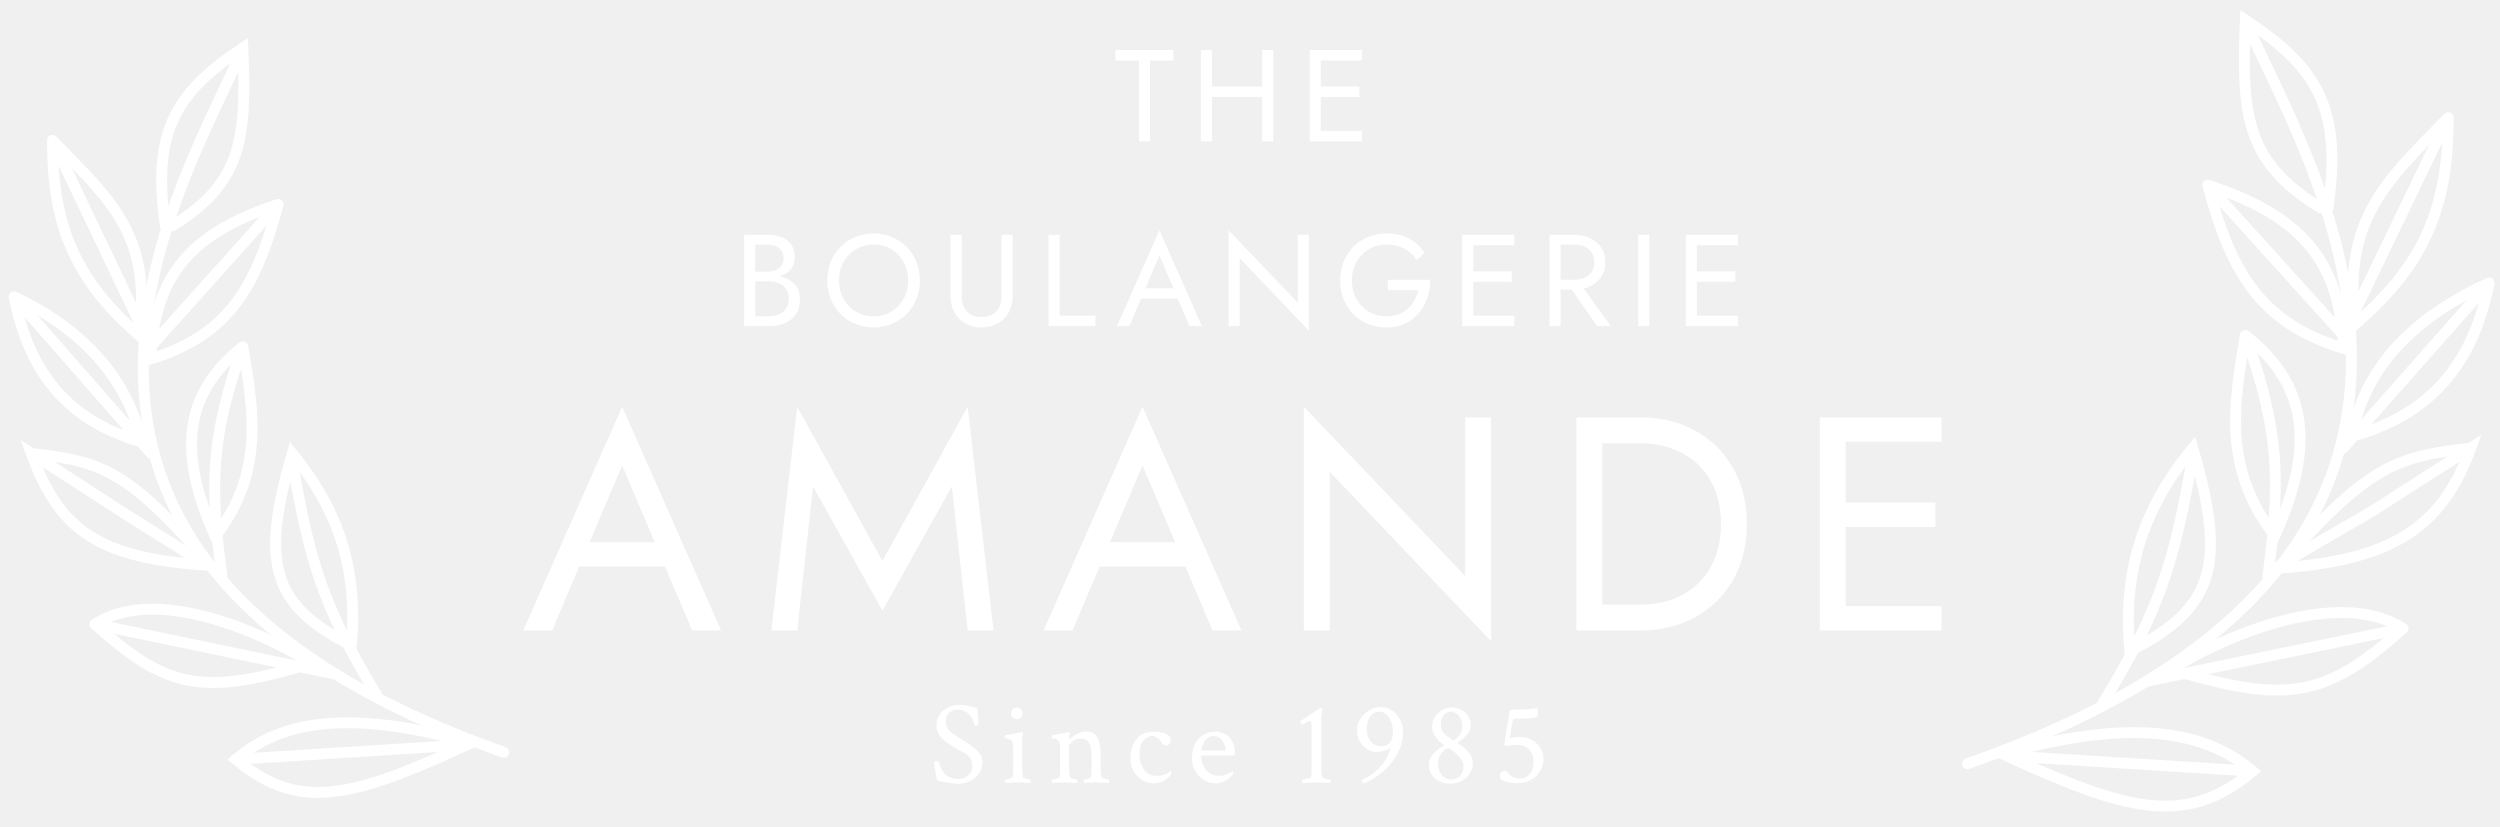
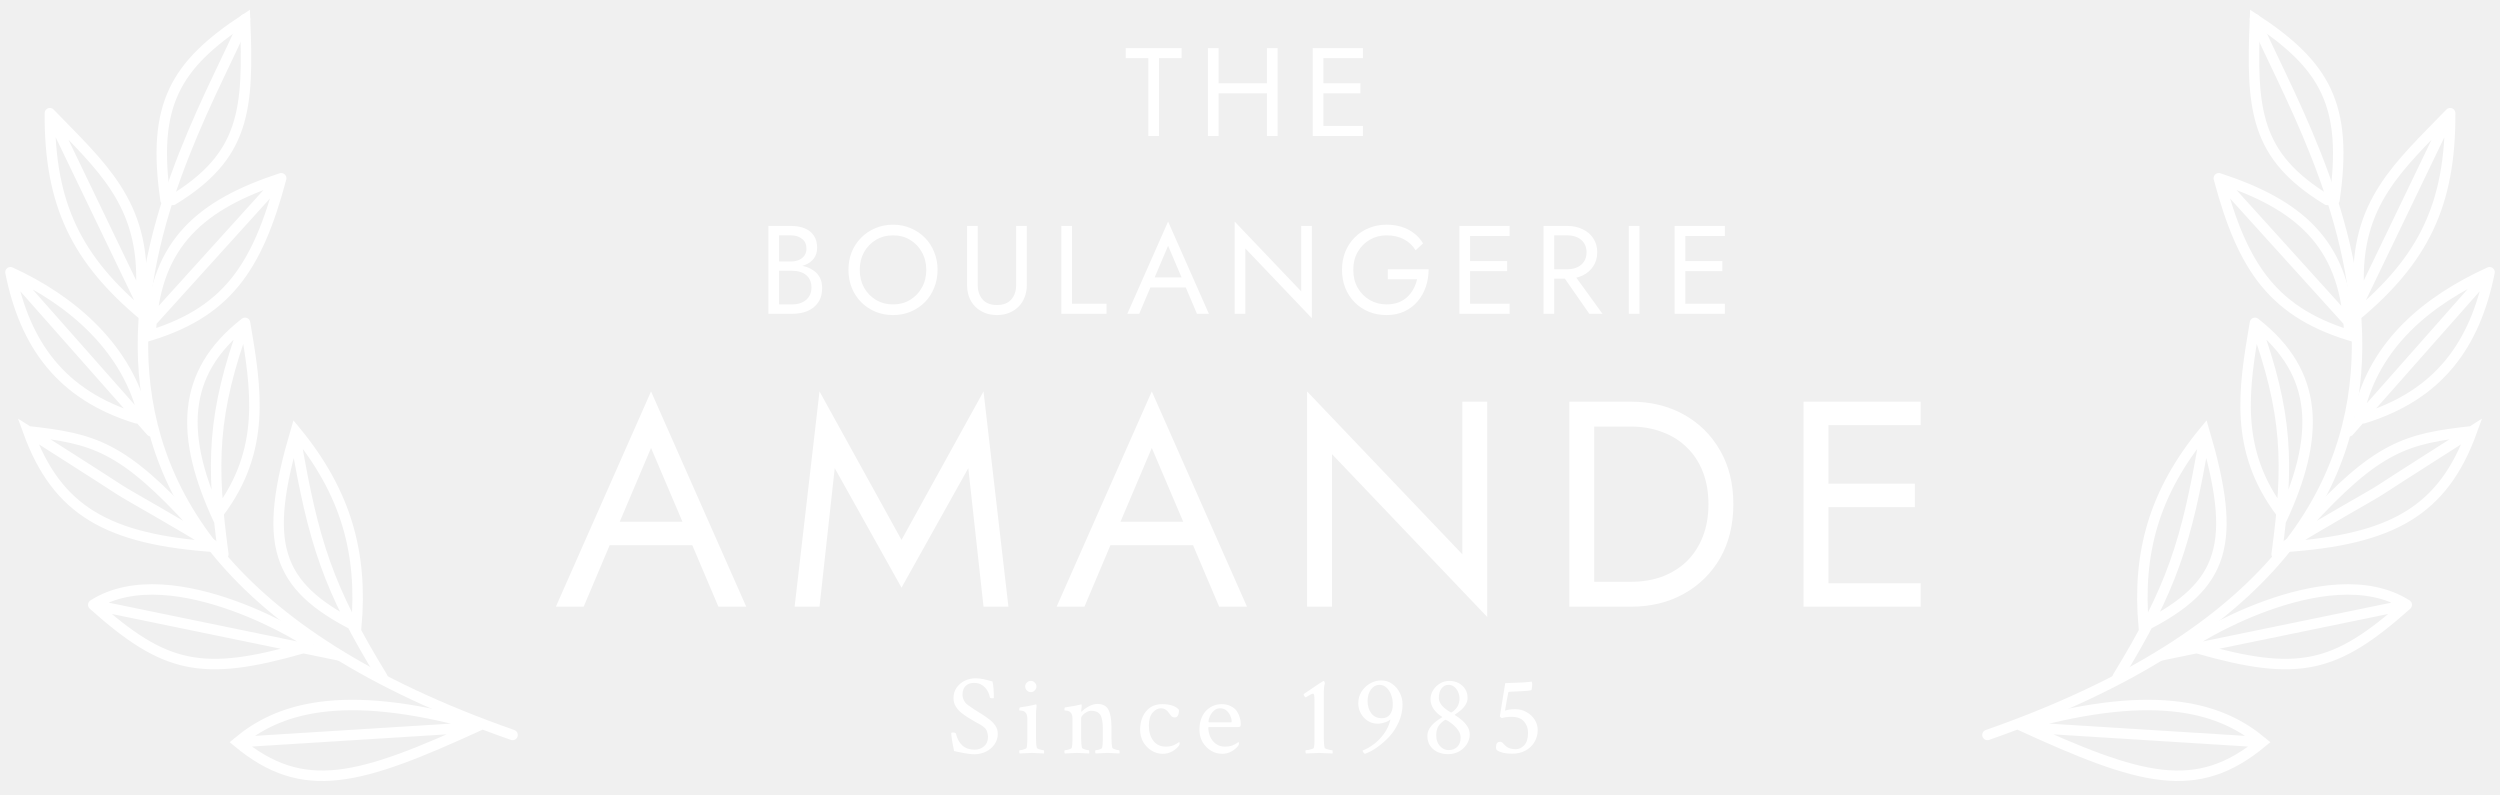
- <svg xmlns="http://www.w3.org/2000/svg" width="230" height="76" viewBox="0 0 230 76" fill="none">
-   <path d="M15.211 20.77C13.972 12.118 16.109 8.561 22.345 4.406C22.691 12.652 22.331 16.79 15.859 20.77M13.264 32.552L25.588 18.806M25.588 18.806C23.435 26.976 20.665 31.093 13.264 33.206M25.588 18.806C18.415 21.175 14.387 24.644 13.913 32.293M20.399 52.843C19.297 44.672 19.39 40.088 22.345 31.897M22.345 31.897C23.369 37.916 24.25 43.427 19.965 49.123M22.345 31.897C16.549 36.453 16.47 42.211 20.038 49.865" stroke="white" stroke-linecap="round" />
-   <path d="M46.346 69.207C-5.546 50.879 17.805 15.533 22.346 4.406" stroke="white" stroke-linecap="round" />
-   <path d="M8.725 57.425L30.779 62.007M8.725 57.425C15.86 52.843 29.149 61.147 28.5 61M8.725 57.425C15.151 63.214 18.455 63.97 27.536 61.352M2.887 41.715C5.482 48.916 9.27 51.346 19 52C15.834 49.955 11.968 47.606 10.995 46.952C10.022 46.297 2.887 41.715 2.887 41.715ZM2.887 41.715C8.725 42.37 11.32 43.025 17.806 50.225M13.913 41.715L1.298 27.315M1.298 27.315C2.595 33.861 5.838 38.443 12.617 40.541M1.298 27.315C6.851 29.873 11.606 34.27 13 40.541M13.265 30.588L4.833 12.915M4.833 12.915C4.789 21.18 7.233 26.161 13.265 31.243M4.833 12.915C9.404 17.691 13.344 20.82 13 28.5M34.67 63.97C29.788 55.92 28.47 51.754 26.886 42.37M21.697 69.861C25.189 66.92 30.812 64.838 43.102 68.297H43.467C32.582 73.337 27.589 74.793 21.697 69.861ZM21.697 69.861L42.454 68.552M32.329 59.388C32.906 52.758 31.417 47.268 26.886 41.715C23.948 51.805 24.977 55.663 32.329 59.388Z" stroke="white" stroke-linecap="round" />
-   <path d="M102.62 5.56V4.6H107.96V5.56H105.8V13H104.78V5.56H102.62ZM111.042 8.92V7.96H116.802V8.92H111.042ZM116.118 4.6H117.138V13H116.118V4.6ZM110.478 4.6H111.498V13H110.478V4.6ZM121.06 13V12.04H125.296V13H121.06ZM121.06 5.56V4.6H125.296V5.56H121.06ZM121.06 8.92V7.96H125.056V8.92H121.06ZM120.496 4.6H121.516V13H120.496V4.6Z" fill="white" />
-   <path d="M69.264 25.56V24.996H70.62C70.9 24.996 71.152 24.948 71.376 24.852C71.6 24.756 71.776 24.616 71.904 24.432C72.032 24.248 72.096 24.024 72.096 23.76C72.096 23.36 71.956 23.052 71.676 22.836C71.396 22.612 71.044 22.5 70.62 22.5H69.48V29.1H70.74C71.1 29.1 71.416 29.036 71.688 28.908C71.968 28.78 72.184 28.596 72.336 28.356C72.496 28.116 72.576 27.824 72.576 27.48C72.576 27.224 72.532 26.996 72.444 26.796C72.356 26.596 72.228 26.428 72.06 26.292C71.9 26.156 71.708 26.056 71.484 25.992C71.26 25.92 71.012 25.884 70.74 25.884H69.264V25.32H70.74C71.148 25.32 71.524 25.364 71.868 25.452C72.212 25.54 72.512 25.676 72.768 25.86C73.032 26.036 73.236 26.264 73.38 26.544C73.524 26.824 73.596 27.156 73.596 27.54C73.596 28.092 73.468 28.552 73.212 28.92C72.964 29.28 72.624 29.552 72.192 29.736C71.768 29.912 71.284 30 70.74 30H68.46V21.6H70.62C71.124 21.6 71.56 21.676 71.928 21.828C72.304 21.98 72.596 22.212 72.804 22.524C73.012 22.828 73.116 23.22 73.116 23.7C73.116 24.092 73.012 24.428 72.804 24.708C72.596 24.988 72.304 25.2 71.928 25.344C71.56 25.488 71.124 25.56 70.62 25.56H69.264ZM77.191 25.8C77.191 26.432 77.327 26.996 77.599 27.492C77.879 27.988 78.259 28.38 78.739 28.668C79.219 28.956 79.763 29.1 80.371 29.1C80.987 29.1 81.531 28.956 82.003 28.668C82.483 28.38 82.859 27.988 83.131 27.492C83.411 26.996 83.551 26.432 83.551 25.8C83.551 25.168 83.411 24.604 83.131 24.108C82.859 23.612 82.483 23.22 82.003 22.932C81.531 22.644 80.987 22.5 80.371 22.5C79.763 22.5 79.219 22.644 78.739 22.932C78.259 23.22 77.879 23.612 77.599 24.108C77.327 24.604 77.191 25.168 77.191 25.8ZM76.111 25.8C76.111 25.184 76.215 24.616 76.423 24.096C76.639 23.568 76.939 23.112 77.323 22.728C77.707 22.336 78.159 22.032 78.679 21.816C79.199 21.592 79.763 21.48 80.371 21.48C80.987 21.48 81.551 21.592 82.063 21.816C82.583 22.032 83.035 22.336 83.419 22.728C83.803 23.112 84.099 23.568 84.307 24.096C84.523 24.616 84.631 25.184 84.631 25.8C84.631 26.408 84.523 26.976 84.307 27.504C84.099 28.032 83.803 28.492 83.419 28.884C83.035 29.268 82.583 29.572 82.063 29.796C81.551 30.012 80.987 30.12 80.371 30.12C79.763 30.12 79.199 30.012 78.679 29.796C78.159 29.572 77.707 29.268 77.323 28.884C76.939 28.492 76.639 28.032 76.423 27.504C76.215 26.976 76.111 26.408 76.111 25.8ZM87.452 21.6H88.472V27.24C88.472 27.816 88.628 28.28 88.94 28.632C89.252 28.984 89.708 29.16 90.308 29.16C90.908 29.16 91.364 28.984 91.676 28.632C91.988 28.28 92.144 27.816 92.144 27.24V21.6H93.164V27.24C93.164 27.656 93.096 28.04 92.96 28.392C92.832 28.744 92.64 29.048 92.384 29.304C92.136 29.56 91.836 29.76 91.484 29.904C91.132 30.048 90.74 30.12 90.308 30.12C89.876 30.12 89.484 30.048 89.132 29.904C88.78 29.76 88.476 29.56 88.22 29.304C87.972 29.048 87.78 28.744 87.644 28.392C87.516 28.04 87.452 27.656 87.452 27.24V21.6ZM96.464 21.6H97.484V29.04H100.784V30H96.464V21.6ZM104.473 27.48L104.833 26.52H108.553L108.913 27.48H104.473ZM106.669 23.496L105.253 26.832L105.157 27.048L103.909 30H102.769L106.669 21.18L110.569 30H109.429L108.205 27.12L108.109 26.88L106.669 23.496ZM119.391 21.6H120.411V30.42L114.051 23.748V30H113.031V21.18L119.391 27.852V21.6ZM127.676 26.7V25.74H131.576C131.576 26.324 131.488 26.88 131.312 27.408C131.136 27.928 130.876 28.392 130.532 28.8C130.188 29.208 129.764 29.532 129.26 29.772C128.764 30.004 128.196 30.12 127.556 30.12C126.948 30.12 126.384 30.016 125.864 29.808C125.344 29.592 124.892 29.292 124.508 28.908C124.124 28.516 123.824 28.056 123.608 27.528C123.4 27 123.296 26.424 123.296 25.8C123.296 25.176 123.4 24.6 123.608 24.072C123.824 23.544 124.124 23.088 124.508 22.704C124.892 22.312 125.344 22.012 125.864 21.804C126.384 21.588 126.948 21.48 127.556 21.48C128.076 21.48 128.552 21.548 128.984 21.684C129.424 21.82 129.816 22.02 130.16 22.284C130.512 22.548 130.808 22.876 131.048 23.268L130.328 23.928C130.064 23.48 129.696 23.132 129.224 22.884C128.752 22.628 128.196 22.5 127.556 22.5C126.964 22.5 126.428 22.64 125.948 22.92C125.468 23.2 125.084 23.588 124.796 24.084C124.516 24.572 124.376 25.144 124.376 25.8C124.376 26.448 124.516 27.02 124.796 27.516C125.084 28.012 125.468 28.4 125.948 28.68C126.428 28.96 126.964 29.1 127.556 29.1C127.972 29.1 128.344 29.04 128.672 28.92C129.008 28.792 129.296 28.616 129.536 28.392C129.776 28.168 129.972 27.912 130.124 27.624C130.284 27.336 130.4 27.028 130.472 26.7H127.676ZM135.084 30V29.04H139.32V30H135.084ZM135.084 22.56V21.6H139.32V22.56H135.084ZM135.084 25.92V24.96H139.08V25.92H135.084ZM134.52 21.6H135.54V30H134.52V21.6ZM144.058 25.86H145.198L148.198 30H146.938L144.058 25.86ZM142.558 21.6H143.578V30H142.558V21.6ZM143.122 22.5V21.6H144.838C145.382 21.6 145.866 21.704 146.29 21.912C146.722 22.112 147.062 22.4 147.31 22.776C147.566 23.152 147.694 23.6 147.694 24.12C147.694 24.632 147.566 25.08 147.31 25.464C147.062 25.84 146.722 26.132 146.29 26.34C145.866 26.54 145.382 26.64 144.838 26.64H143.122V25.74H144.838C145.198 25.74 145.514 25.676 145.786 25.548C146.066 25.42 146.282 25.236 146.434 24.996C146.594 24.756 146.674 24.464 146.674 24.12C146.674 23.776 146.594 23.484 146.434 23.244C146.282 23.004 146.066 22.82 145.786 22.692C145.514 22.564 145.198 22.5 144.838 22.5H143.122ZM150.713 21.6H151.733V30H150.713V21.6ZM155.658 30V29.04H159.894V30H155.658ZM155.658 22.56V21.6H159.894V22.56H155.658ZM155.658 25.92V24.96H159.654V25.92H155.658ZM155.094 21.6H156.114V30H155.094V21.6Z" fill="white" />
-   <path d="M52.116 52.12L52.956 49.88H61.636L62.476 52.12H52.116ZM57.24 42.824L53.936 50.608L53.712 51.112L50.8 58H48.14L57.24 37.42L66.34 58H63.68L60.824 51.28L60.6 50.72L57.24 42.824ZM74.8 44.756L73.344 58H70.964L73.344 37.42L81.184 51.616L89.024 37.42L91.404 58H89.024L87.568 44.756L81.184 56.18L74.8 44.756ZM99.988 52.12L100.828 49.88H109.508L110.348 52.12H99.988ZM105.112 42.824L101.808 50.608L101.584 51.112L98.672 58H96.012L105.112 37.42L114.212 58H111.552L108.696 51.28L108.472 50.72L105.112 42.824ZM134.797 38.4H137.177V58.98L122.337 43.412V58H119.957V37.42L134.797 52.988V38.4ZM145.028 38.4H147.408V58H145.028V38.4ZM150.908 58H146.344V55.62H150.908C152.009 55.62 153.017 55.452 153.932 55.116C154.846 54.761 155.63 54.267 156.284 53.632C156.937 52.979 157.441 52.195 157.796 51.28C158.15 50.365 158.328 49.339 158.328 48.2C158.328 47.061 158.15 46.035 157.796 45.12C157.441 44.205 156.937 43.431 156.284 42.796C155.63 42.143 154.846 41.648 153.932 41.312C153.017 40.957 152.009 40.78 150.908 40.78H146.344V38.4H150.908C152.812 38.4 154.501 38.811 155.976 39.632C157.45 40.453 158.608 41.601 159.448 43.076C160.288 44.532 160.708 46.24 160.708 48.2C160.708 50.16 160.288 51.877 159.448 53.352C158.608 54.808 157.45 55.947 155.976 56.768C154.501 57.589 152.812 58 150.908 58ZM168.735 58V55.76H178.619V58H168.735ZM168.735 40.64V38.4H178.619V40.64H168.735ZM168.735 48.48V46.24H178.059V48.48H168.735ZM167.419 38.4H169.799V58H167.419V38.4Z" fill="white" />
-   <path d="M88.143 72.107C87.971 72.107 87.788 72.093 87.595 72.064C87.401 72.043 87.24 72.018 87.111 71.989C86.846 71.939 86.653 71.9 86.531 71.871C86.417 71.835 86.309 71.81 86.209 71.796C86.116 71.352 86.048 70.99 86.005 70.711C85.962 70.424 85.94 70.217 85.94 70.088C85.94 70.045 85.998 70.023 86.112 70.023C86.241 70.023 86.331 70.056 86.381 70.12C86.632 71.151 87.226 71.667 88.164 71.667C88.522 71.667 88.826 71.56 89.077 71.345C89.328 71.13 89.453 70.826 89.453 70.432C89.453 70.303 89.424 70.145 89.367 69.959C89.317 69.773 89.199 69.612 89.013 69.476C88.87 69.368 88.751 69.289 88.658 69.239C88.565 69.182 88.472 69.132 88.379 69.089C88.286 69.039 88.168 68.971 88.024 68.885L87.595 68.627C87.373 68.491 87.151 68.337 86.929 68.165C86.707 67.986 86.52 67.778 86.37 67.542C86.227 67.306 86.155 67.037 86.155 66.736C86.155 66.357 86.252 66.027 86.445 65.748C86.646 65.462 86.904 65.24 87.219 65.082C87.541 64.924 87.888 64.846 88.261 64.846C88.418 64.846 88.565 64.856 88.701 64.878C88.844 64.892 88.963 64.91 89.056 64.932C89.27 64.982 89.421 65.021 89.507 65.05C89.6 65.079 89.725 65.111 89.883 65.147C89.969 65.519 90.012 66.031 90.012 66.683C90.012 66.733 89.976 66.758 89.904 66.758C89.725 66.758 89.632 66.722 89.625 66.65C89.589 66.436 89.51 66.224 89.389 66.017C89.267 65.809 89.102 65.637 88.894 65.501C88.687 65.358 88.44 65.286 88.153 65.286C87.86 65.286 87.63 65.343 87.466 65.458C87.301 65.565 87.183 65.705 87.111 65.877C87.047 66.042 87.015 66.217 87.015 66.403C87.015 66.582 87.058 66.761 87.144 66.94C87.23 67.12 87.355 67.27 87.519 67.392C87.742 67.556 87.963 67.71 88.186 67.853C88.415 67.997 88.651 68.144 88.894 68.294C89.124 68.437 89.353 68.598 89.582 68.777C89.811 68.949 90.001 69.146 90.151 69.368C90.309 69.59 90.388 69.848 90.388 70.142C90.388 70.521 90.284 70.861 90.076 71.162C89.868 71.456 89.593 71.689 89.249 71.86C88.912 72.025 88.544 72.107 88.143 72.107ZM92.481 72.032C92.453 72.004 92.438 71.943 92.438 71.85C92.438 71.764 92.453 71.721 92.481 71.721C92.538 71.721 92.617 71.71 92.718 71.689C92.818 71.667 92.911 71.638 92.997 71.603C93.083 71.567 93.129 71.534 93.136 71.506C93.165 71.406 93.183 71.291 93.19 71.162C93.204 71.033 93.212 70.897 93.212 70.754V68.724C93.212 68.451 93.162 68.258 93.061 68.144C92.99 68.05 92.904 67.993 92.803 67.972C92.703 67.943 92.617 67.929 92.546 67.929C92.474 67.921 92.438 67.911 92.438 67.897C92.438 67.725 92.46 67.635 92.503 67.628C92.882 67.571 93.172 67.524 93.373 67.488C93.573 67.445 93.752 67.406 93.91 67.37L94.039 67.338C94.067 67.331 94.085 67.359 94.093 67.424C94.1 67.488 94.1 67.535 94.093 67.564C94.078 67.707 94.064 67.843 94.049 67.972C94.042 68.101 94.039 68.222 94.039 68.337V70.55C94.039 70.757 94.046 70.94 94.06 71.098C94.075 71.255 94.096 71.391 94.125 71.506C94.139 71.534 94.189 71.567 94.275 71.603C94.361 71.638 94.454 71.667 94.554 71.689C94.655 71.71 94.726 71.721 94.769 71.721C94.791 71.721 94.805 71.764 94.812 71.85C94.819 71.936 94.816 71.996 94.801 72.032L93.652 71.978L92.481 72.032ZM93.545 66.167C93.401 66.167 93.276 66.113 93.169 66.006C93.061 65.898 93.007 65.773 93.007 65.63C93.007 65.48 93.061 65.354 93.169 65.254C93.276 65.147 93.401 65.093 93.545 65.093C93.695 65.093 93.82 65.147 93.921 65.254C94.028 65.354 94.082 65.48 94.082 65.63C94.082 65.773 94.028 65.898 93.921 66.006C93.82 66.113 93.695 66.167 93.545 66.167ZM96.798 72.032C96.77 72.004 96.755 71.943 96.755 71.85C96.755 71.764 96.77 71.721 96.798 71.721C96.856 71.721 96.934 71.71 97.034 71.689C97.135 71.667 97.228 71.638 97.314 71.603C97.4 71.567 97.446 71.534 97.454 71.506C97.482 71.406 97.5 71.291 97.507 71.162C97.522 71.033 97.529 70.897 97.529 70.754V68.724C97.529 68.451 97.478 68.258 97.378 68.144C97.307 68.058 97.221 68 97.121 67.972C97.027 67.943 96.941 67.929 96.863 67.929C96.791 67.921 96.755 67.911 96.755 67.897C96.755 67.725 96.777 67.635 96.82 67.628C97.199 67.571 97.507 67.52 97.743 67.478C97.98 67.427 98.127 67.395 98.184 67.381L98.356 67.338C98.385 67.331 98.402 67.359 98.409 67.424C98.417 67.488 98.417 67.535 98.409 67.564C98.395 67.664 98.385 67.75 98.377 67.821C98.37 67.893 98.367 67.95 98.367 67.993C98.367 68.022 98.374 68.036 98.388 68.036C98.395 68.036 98.406 68.029 98.42 68.015C98.585 67.843 98.807 67.682 99.086 67.531C99.373 67.374 99.645 67.295 99.903 67.295C100.404 67.295 100.755 67.474 100.955 67.832C101.156 68.19 101.256 68.77 101.256 69.572V70.55C101.256 70.757 101.263 70.94 101.278 71.098C101.292 71.255 101.314 71.391 101.342 71.506C101.356 71.534 101.407 71.567 101.493 71.603C101.578 71.638 101.672 71.667 101.772 71.689C101.872 71.71 101.944 71.721 101.987 71.721C102.008 71.721 102.022 71.764 102.03 71.85C102.037 71.936 102.033 71.996 102.019 72.032L100.869 71.978L99.742 72.032C99.713 72.004 99.699 71.943 99.699 71.85C99.699 71.764 99.713 71.721 99.742 71.721C99.799 71.721 99.874 71.71 99.967 71.689C100.06 71.667 100.146 71.638 100.225 71.603C100.304 71.567 100.347 71.534 100.354 71.506C100.383 71.406 100.4 71.291 100.408 71.162C100.422 71.033 100.429 70.897 100.429 70.754V69.68C100.429 69.014 100.343 68.559 100.171 68.315C99.999 68.072 99.72 67.95 99.333 67.95C99.183 67.95 99.033 67.993 98.882 68.079C98.732 68.158 98.606 68.251 98.506 68.358C98.406 68.466 98.356 68.566 98.356 68.659V70.55C98.356 70.757 98.363 70.94 98.377 71.098C98.392 71.255 98.413 71.391 98.442 71.506C98.456 71.534 98.506 71.567 98.592 71.603C98.678 71.638 98.771 71.667 98.871 71.689C98.972 71.71 99.043 71.721 99.086 71.721C99.108 71.721 99.122 71.764 99.129 71.85C99.136 71.936 99.133 71.996 99.118 72.032L97.969 71.978L96.798 72.032ZM106.164 72.064C105.77 72.064 105.409 71.961 105.079 71.753C104.75 71.545 104.485 71.269 104.284 70.926C104.091 70.575 103.994 70.185 103.994 69.755C103.994 69.311 104.073 68.906 104.231 68.541C104.395 68.169 104.632 67.871 104.939 67.649C105.255 67.427 105.634 67.316 106.078 67.316C106.866 67.316 107.41 67.499 107.711 67.864C107.711 68.344 107.578 68.584 107.314 68.584C107.192 68.584 107.099 68.559 107.034 68.509C106.97 68.451 106.887 68.351 106.787 68.208C106.565 67.879 106.3 67.714 105.992 67.714C105.699 67.714 105.43 67.853 105.187 68.133C104.95 68.412 104.832 68.828 104.832 69.379C104.832 69.952 104.972 70.428 105.251 70.808C105.537 71.187 105.931 71.377 106.433 71.377C106.733 71.377 106.984 71.334 107.185 71.248C107.392 71.155 107.543 71.073 107.636 71.001L107.711 70.947C107.754 70.947 107.775 70.994 107.775 71.087C107.775 71.137 107.754 71.201 107.711 71.28C107.568 71.481 107.356 71.663 107.077 71.828C106.798 71.986 106.494 72.064 106.164 72.064ZM111.835 72.064C111.441 72.064 111.079 71.961 110.75 71.753C110.42 71.545 110.155 71.269 109.955 70.926C109.761 70.575 109.665 70.185 109.665 69.755C109.665 69.254 109.758 68.82 109.944 68.455C110.13 68.09 110.384 67.811 110.707 67.617C111.029 67.417 111.391 67.316 111.792 67.316C112.121 67.316 112.411 67.381 112.662 67.51C112.912 67.632 113.106 67.789 113.242 67.982C113.371 68.183 113.464 68.387 113.521 68.595C113.586 68.795 113.618 68.996 113.618 69.196C113.618 69.34 113.596 69.429 113.553 69.465C113.51 69.493 113.428 69.508 113.306 69.508H110.599C110.542 69.508 110.513 69.526 110.513 69.561C110.513 69.862 110.574 70.152 110.696 70.432C110.818 70.704 110.997 70.929 111.233 71.108C111.469 71.287 111.759 71.377 112.103 71.377C112.404 71.377 112.655 71.334 112.855 71.248C113.063 71.155 113.213 71.073 113.306 71.001L113.382 70.947C113.425 70.947 113.446 70.994 113.446 71.087C113.446 71.137 113.425 71.201 113.382 71.28C113.238 71.481 113.027 71.663 112.748 71.828C112.468 71.986 112.164 72.064 111.835 72.064ZM110.599 69.057H112.694C112.73 69.057 112.748 69.021 112.748 68.949C112.748 68.792 112.705 68.62 112.619 68.434C112.54 68.24 112.418 68.072 112.254 67.929C112.089 67.785 111.881 67.714 111.631 67.714C111.401 67.714 111.204 67.793 111.04 67.95C110.875 68.101 110.75 68.276 110.664 68.477C110.578 68.67 110.535 68.838 110.535 68.981C110.535 69.032 110.556 69.057 110.599 69.057ZM119.846 72.032C119.817 72.004 119.803 71.943 119.803 71.85C119.803 71.764 119.817 71.721 119.846 71.721C119.91 71.721 120 71.71 120.114 71.689C120.229 71.667 120.336 71.638 120.437 71.603C120.537 71.567 120.591 71.534 120.598 71.506C120.641 71.334 120.662 71.13 120.662 70.894V67.026C120.662 66.804 120.655 66.632 120.641 66.511C120.626 66.382 120.583 66.317 120.512 66.317C120.462 66.317 120.365 66.357 120.222 66.436C120.086 66.514 119.953 66.593 119.824 66.672C119.781 66.65 119.738 66.611 119.695 66.554C119.652 66.489 119.631 66.439 119.631 66.403C119.631 66.375 119.638 66.353 119.652 66.339C120.863 65.515 121.482 65.103 121.511 65.103H121.532C121.59 65.103 121.633 65.171 121.661 65.308C121.59 65.53 121.554 65.866 121.554 66.317V70.55C121.554 70.757 121.561 70.94 121.575 71.098C121.59 71.255 121.611 71.391 121.64 71.506C121.654 71.534 121.708 71.567 121.801 71.603C121.901 71.638 122.009 71.667 122.123 71.689C122.238 71.71 122.316 71.721 122.359 71.721C122.388 71.721 122.402 71.785 122.402 71.914C122.402 71.986 122.399 72.025 122.392 72.032C122.034 72.018 121.747 72.007 121.532 72C121.317 71.986 121.171 71.978 121.092 71.978C121.035 71.978 120.902 71.986 120.694 72C120.487 72.007 120.204 72.018 119.846 72.032ZM125.495 72.064C125.452 72.064 125.402 72.022 125.344 71.936C125.287 71.85 125.259 71.789 125.259 71.753C125.631 71.61 125.993 71.406 126.344 71.141C126.702 70.868 127.017 70.546 127.289 70.174C127.568 69.794 127.772 69.368 127.901 68.895C127.923 68.824 127.919 68.788 127.89 68.788C127.833 68.86 127.733 68.928 127.59 68.992C127.446 69.049 127.292 69.096 127.128 69.132C126.97 69.168 126.827 69.186 126.698 69.186C126.354 69.186 126.043 69.096 125.763 68.917C125.484 68.738 125.262 68.502 125.097 68.208C124.933 67.907 124.85 67.578 124.85 67.22C124.85 66.819 124.951 66.457 125.151 66.135C125.359 65.805 125.627 65.544 125.957 65.351C126.293 65.15 126.655 65.05 127.042 65.05C127.436 65.05 127.783 65.157 128.084 65.372C128.392 65.587 128.635 65.87 128.814 66.221C128.993 66.564 129.083 66.94 129.083 67.349C129.083 67.907 128.968 68.451 128.739 68.981C128.51 69.511 128.216 69.977 127.858 70.378C127.493 70.772 127.106 71.116 126.698 71.409C126.297 71.703 125.896 71.921 125.495 72.064ZM127.106 68.659C127.443 68.659 127.697 68.545 127.869 68.315C128.048 68.086 128.141 67.782 128.148 67.402C128.155 67.051 128.105 66.729 127.998 66.436C127.89 66.142 127.74 65.909 127.547 65.737C127.353 65.558 127.128 65.469 126.87 65.469C126.562 65.469 126.297 65.612 126.075 65.898C125.853 66.185 125.742 66.561 125.742 67.026C125.742 67.492 125.86 67.882 126.096 68.197C126.333 68.505 126.669 68.659 127.106 68.659ZM133.454 72.097C132.859 72.097 132.376 71.936 132.003 71.613C131.638 71.291 131.456 70.868 131.456 70.346C131.456 70.009 131.581 69.694 131.831 69.4C132.082 69.1 132.422 68.828 132.852 68.584C132.888 68.562 132.888 68.541 132.852 68.519C132.573 68.355 132.318 68.126 132.089 67.832C131.867 67.531 131.756 67.202 131.756 66.844C131.756 66.536 131.839 66.249 132.003 65.984C132.168 65.719 132.386 65.505 132.659 65.34C132.931 65.175 133.224 65.093 133.539 65.093C133.869 65.093 134.166 65.161 134.431 65.297C134.696 65.433 134.907 65.623 135.065 65.866C135.222 66.11 135.301 66.396 135.301 66.726C135.301 67.277 134.9 67.803 134.098 68.305C134.069 68.326 134.069 68.348 134.098 68.369C134.334 68.505 134.56 68.67 134.775 68.863C134.99 69.049 135.165 69.257 135.301 69.486C135.437 69.708 135.505 69.948 135.505 70.206C135.505 70.557 135.409 70.876 135.215 71.162C135.029 71.449 134.778 71.678 134.463 71.85C134.155 72.014 133.819 72.097 133.454 72.097ZM133.733 68.111C133.747 68.111 133.769 68.104 133.797 68.09C134.284 67.768 134.528 67.331 134.528 66.779C134.528 66.55 134.481 66.339 134.388 66.145C134.302 65.945 134.18 65.784 134.023 65.662C133.865 65.533 133.683 65.469 133.475 65.469C133.21 65.469 132.988 65.583 132.809 65.812C132.637 66.042 132.551 66.342 132.551 66.715C132.551 67.202 132.924 67.66 133.668 68.09C133.69 68.104 133.711 68.111 133.733 68.111ZM133.475 71.71C133.833 71.71 134.116 71.603 134.324 71.388C134.531 71.173 134.635 70.883 134.635 70.518C134.635 70.267 134.564 70.041 134.42 69.841C134.284 69.633 134.13 69.458 133.958 69.314C133.787 69.171 133.65 69.067 133.55 69.003C133.414 68.91 133.321 68.856 133.271 68.842C133.228 68.82 133.199 68.81 133.185 68.81C133.171 68.81 133.149 68.82 133.121 68.842C133.092 68.856 133.06 68.878 133.024 68.906C132.766 69.092 132.58 69.293 132.465 69.508C132.358 69.716 132.304 69.984 132.304 70.314C132.304 70.729 132.422 71.065 132.659 71.323C132.895 71.581 133.167 71.71 133.475 71.71ZM139.565 72.054C138.927 72.054 138.447 71.946 138.125 71.731C138.054 71.681 138.018 71.578 138.018 71.42C138.018 71.083 138.15 70.915 138.415 70.915C138.523 70.915 138.619 70.969 138.705 71.076C138.791 71.176 138.906 71.284 139.049 71.398C139.257 71.549 139.543 71.624 139.908 71.624C140.209 71.624 140.478 71.499 140.714 71.248C140.957 70.99 141.079 70.596 141.079 70.066C141.079 69.622 140.95 69.257 140.693 68.971C140.442 68.677 140.048 68.53 139.511 68.53C139.146 68.53 138.834 68.57 138.576 68.648C138.548 68.634 138.515 68.616 138.48 68.595C138.451 68.566 138.419 68.534 138.383 68.498L138.899 65.308C139.6 65.286 140.163 65.265 140.585 65.243C141.008 65.215 141.287 65.186 141.423 65.157C141.437 65.186 141.448 65.222 141.455 65.265C141.47 65.3 141.477 65.358 141.477 65.436C141.477 65.58 141.455 65.759 141.412 65.974C141.219 66.031 140.814 66.07 140.198 66.092L139.264 66.135C139.221 66.149 139.196 66.178 139.189 66.221C139.153 66.421 139.106 66.665 139.049 66.951C138.999 67.231 138.942 67.56 138.877 67.939C139.106 67.846 139.443 67.8 139.887 67.8C140.274 67.8 140.624 67.893 140.94 68.079C141.262 68.258 141.52 68.498 141.713 68.799C141.906 69.1 142.003 69.429 142.003 69.787C142.003 70.224 141.896 70.614 141.681 70.958C141.473 71.302 141.187 71.57 140.821 71.764C140.456 71.957 140.037 72.054 139.565 72.054Z" fill="white" />
-   <path d="M214.175 19.115C215.495 9.98 213.218 6.223 206.573 1.836C206.204 10.543 206.589 14.912 213.484 19.115M216.249 31.556L203.117 17.041M203.117 17.041C205.412 25.668 208.364 30.016 216.249 32.247M203.117 17.041C210.761 19.543 215.052 23.206 215.558 31.283M208.646 52.982C209.821 44.354 209.722 39.514 206.573 30.865M206.573 30.865C205.482 37.219 204.543 43.04 209.11 49.053M206.573 30.865C212.75 35.675 212.834 41.756 209.031 49.837" stroke="white" stroke-linecap="round" />
-   <path d="M181 70.261C236.293 50.908 211.411 13.586 206.573 1.836" stroke="white" stroke-linecap="round" />
-   <path d="M221.086 57.82L197.587 62.658M221.086 57.82C213.483 52.982 199.309 61.656 200 61.5M221.086 57.82C214.239 63.933 210.719 64.731 201.043 61.967M227.307 41.232C224.542 48.835 219.705 51.599 209.338 52.291C212.712 50.131 217.63 47.453 218.667 46.761C219.704 46.07 227.307 41.232 227.307 41.232ZM227.307 41.232C221.086 41.923 218.322 42.614 211.41 50.217M215.558 41.232L229 26.026M229 26.026C227.618 32.938 224.162 37.776 216.939 39.992M229 26.026C223.083 28.728 217.985 32.878 216.5 39.5M216.248 29.482L225.233 10.821M225.233 10.821C225.28 19.548 222.676 24.808 216.248 30.174M225.233 10.821C220.362 15.864 216.134 19.39 216.5 27.5M193.441 64.732C198.643 56.231 200.047 51.833 201.735 41.923M207.264 70.952C203.544 67.847 197.552 65.648 184.456 69.3H184.067C195.665 74.622 200.986 76.16 207.264 70.952ZM207.264 70.952L185.147 69.57M195.935 59.893C195.32 52.892 196.907 47.095 201.735 41.232C204.866 51.886 203.769 55.959 195.935 59.893Z" stroke="white" stroke-linecap="round" />
+ <svg xmlns="http://www.w3.org/2000/svg" width="239" height="76" viewBox="0 0 239 76" fill="none">
+   <path d="M15.824 19.115C14.504 9.98 16.781 6.223 23.426 1.836C23.795 10.543 23.41 14.912 16.515 19.115M13.75 31.556L26.882 17.041M26.882 17.041C24.587 25.668 21.635 30.016 13.75 32.247M26.882 17.041C19.238 19.543 14.947 23.206 14.441 31.283M21.352 52.982C20.178 44.355 20.277 39.514 23.426 30.865M23.426 30.865C24.517 37.22 25.456 43.04 20.889 49.054M23.426 30.865C17.249 35.675 17.166 41.756 20.968 49.837" stroke="white" stroke-linecap="round" />
+   <path d="M49.001 70.261C-6.292 50.909 18.589 13.586 23.427 1.836" stroke="white" stroke-linecap="round" />
+   <path d="M8.914 57.82L32.413 62.658M8.914 57.82C16.517 52.982 30.191 61.656 29.5 61.5M8.914 57.82C15.761 63.933 19.281 64.731 28.957 61.967M2.693 41.232C5.458 48.835 10.295 51.599 20.662 52.291C17.288 50.131 12.37 47.452 11.333 46.761C10.296 46.07 2.693 41.232 2.693 41.232ZM2.693 41.232C8.914 41.923 11.678 42.614 18.59 50.217M14.442 41.232L1 26.026M1 26.026C2.382 32.938 5.838 37.776 13.061 39.992M1 26.026C6.917 28.727 12.267 33.37 13.752 39.992M13.752 29.482L4.767 10.82M4.767 10.82C4.72 19.547 7.324 24.808 13.752 30.173M4.767 10.82C9.638 15.864 13.866 19.39 13.5 27.5M36.559 64.732C31.357 56.231 29.953 51.832 28.265 41.923M22.736 70.952C26.456 67.847 32.448 65.648 45.544 69.3H45.933C34.335 74.622 29.014 76.16 22.736 70.952ZM22.736 70.952L44.853 69.57M34.065 59.893C34.68 52.892 33.093 47.095 28.265 41.232C25.134 51.886 26.231 55.959 34.065 59.893Z" stroke="white" stroke-linecap="round" />
+   <path d="M107.62 5.56V4.6H112.96V5.56H110.8V13H109.78V5.56H107.62ZM116.043 8.92V7.96H121.803V8.92H116.043ZM121.119 4.6H122.139V13H121.119V4.6ZM115.479 4.6H116.499V13H115.479V4.6ZM126.061 13V12.04H130.297V13H126.061ZM126.061 5.56V4.6H130.297V5.56H126.061ZM126.061 8.92V7.96H130.057V8.92H126.061ZM125.497 4.6H126.517V13H125.497V4.6Z" fill="white" />
+   <path d="M74.264 25.56V24.996H75.621C75.9 24.996 76.153 24.948 76.376 24.852C76.6 24.756 76.776 24.616 76.904 24.432C77.032 24.248 77.097 24.024 77.097 23.76C77.097 23.36 76.957 23.052 76.677 22.836C76.397 22.612 76.044 22.5 75.621 22.5H74.481V29.1H75.74C76.1 29.1 76.416 29.036 76.689 28.908C76.969 28.78 77.184 28.596 77.337 28.356C77.496 28.116 77.576 27.824 77.576 27.48C77.576 27.224 77.532 26.996 77.445 26.796C77.356 26.596 77.228 26.428 77.061 26.292C76.9 26.156 76.709 26.056 76.484 25.992C76.26 25.92 76.013 25.884 75.74 25.884H74.264V25.32H75.74C76.148 25.32 76.525 25.364 76.868 25.452C77.213 25.54 77.513 25.676 77.769 25.86C78.032 26.036 78.237 26.264 78.38 26.544C78.525 26.824 78.597 27.156 78.597 27.54C78.597 28.092 78.469 28.552 78.213 28.92C77.965 29.28 77.624 29.552 77.192 29.736C76.769 29.912 76.284 30 75.74 30H73.46V21.6H75.621C76.124 21.6 76.561 21.676 76.928 21.828C77.305 21.98 77.597 22.212 77.805 22.524C78.013 22.828 78.117 23.22 78.117 23.7C78.117 24.092 78.013 24.428 77.805 24.708C77.597 24.988 77.305 25.2 76.928 25.344C76.561 25.488 76.124 25.56 75.621 25.56H74.264ZM82.192 25.8C82.192 26.432 82.328 26.996 82.6 27.492C82.88 27.988 83.26 28.38 83.74 28.668C84.22 28.956 84.764 29.1 85.372 29.1C85.988 29.1 86.532 28.956 87.004 28.668C87.484 28.38 87.86 27.988 88.132 27.492C88.412 26.996 88.552 26.432 88.552 25.8C88.552 25.168 88.412 24.604 88.132 24.108C87.86 23.612 87.484 23.22 87.004 22.932C86.532 22.644 85.988 22.5 85.372 22.5C84.764 22.5 84.22 22.644 83.74 22.932C83.26 23.22 82.88 23.612 82.6 24.108C82.328 24.604 82.192 25.168 82.192 25.8ZM81.112 25.8C81.112 25.184 81.216 24.616 81.424 24.096C81.64 23.568 81.94 23.112 82.324 22.728C82.708 22.336 83.16 22.032 83.68 21.816C84.2 21.592 84.764 21.48 85.372 21.48C85.988 21.48 86.552 21.592 87.064 21.816C87.584 22.032 88.036 22.336 88.42 22.728C88.804 23.112 89.1 23.568 89.308 24.096C89.524 24.616 89.632 25.184 89.632 25.8C89.632 26.408 89.524 26.976 89.308 27.504C89.1 28.032 88.804 28.492 88.42 28.884C88.036 29.268 87.584 29.572 87.064 29.796C86.552 30.012 85.988 30.12 85.372 30.12C84.764 30.12 84.2 30.012 83.68 29.796C83.16 29.572 82.708 29.268 82.324 28.884C81.94 28.492 81.64 28.032 81.424 27.504C81.216 26.976 81.112 26.408 81.112 25.8ZM92.452 21.6H93.472V27.24C93.472 27.816 93.628 28.28 93.94 28.632C94.252 28.984 94.708 29.16 95.308 29.16C95.908 29.16 96.364 28.984 96.676 28.632C96.988 28.28 97.144 27.816 97.144 27.24V21.6H98.164V27.24C98.164 27.656 98.096 28.04 97.96 28.392C97.832 28.744 97.64 29.048 97.384 29.304C97.136 29.56 96.836 29.76 96.484 29.904C96.132 30.048 95.74 30.12 95.308 30.12C94.876 30.12 94.484 30.048 94.132 29.904C93.78 29.76 93.476 29.56 93.22 29.304C92.972 29.048 92.78 28.744 92.644 28.392C92.516 28.04 92.452 27.656 92.452 27.24V21.6ZM101.464 21.6H102.484V29.04H105.784V30H101.464V21.6ZM109.474 27.48L109.834 26.52H113.554L113.914 27.48H109.474ZM111.67 23.496L110.254 26.832L110.158 27.048L108.91 30H107.77L111.67 21.18L115.57 30H114.43L113.206 27.12L113.11 26.88L111.67 23.496ZM124.392 21.6H125.412V30.42L119.052 23.748V30H118.032V21.18L124.392 27.852V21.6ZM132.676 26.7V25.74H136.576C136.576 26.324 136.488 26.88 136.312 27.408C136.136 27.928 135.876 28.392 135.532 28.8C135.188 29.208 134.764 29.532 134.26 29.772C133.764 30.004 133.196 30.12 132.556 30.12C131.948 30.12 131.384 30.016 130.864 29.808C130.344 29.592 129.892 29.292 129.508 28.908C129.124 28.516 128.824 28.056 128.608 27.528C128.4 27 128.296 26.424 128.296 25.8C128.296 25.176 128.4 24.6 128.608 24.072C128.824 23.544 129.124 23.088 129.508 22.704C129.892 22.312 130.344 22.012 130.864 21.804C131.384 21.588 131.948 21.48 132.556 21.48C133.076 21.48 133.552 21.548 133.984 21.684C134.424 21.82 134.816 22.02 135.16 22.284C135.512 22.548 135.808 22.876 136.048 23.268L135.328 23.928C135.064 23.48 134.696 23.132 134.224 22.884C133.752 22.628 133.196 22.5 132.556 22.5C131.964 22.5 131.428 22.64 130.948 22.92C130.468 23.2 130.084 23.588 129.796 24.084C129.516 24.572 129.376 25.144 129.376 25.8C129.376 26.448 129.516 27.02 129.796 27.516C130.084 28.012 130.468 28.4 130.948 28.68C131.428 28.96 131.964 29.1 132.556 29.1C132.972 29.1 133.344 29.04 133.672 28.92C134.008 28.792 134.296 28.616 134.536 28.392C134.776 28.168 134.972 27.912 135.124 27.624C135.284 27.336 135.4 27.028 135.472 26.7H132.676ZM140.085 30V29.04H144.321V30H140.085ZM140.085 22.56V21.6H144.321V22.56H140.085ZM140.085 25.92V24.96H144.081V25.92H140.085ZM139.521 21.6H140.541V30H139.521V21.6ZM149.059 25.86H150.199L153.199 30H151.939L149.059 25.86ZM147.559 21.6H148.579V30H147.559V21.6ZM148.123 22.5V21.6H149.839C150.383 21.6 150.867 21.704 151.291 21.912C151.723 22.112 152.063 22.4 152.311 22.776C152.567 23.152 152.695 23.6 152.695 24.12C152.695 24.632 152.567 25.08 152.311 25.464C152.063 25.84 151.723 26.132 151.291 26.34C150.867 26.54 150.383 26.64 149.839 26.64H148.123V25.74H149.839C150.199 25.74 150.515 25.676 150.787 25.548C151.067 25.42 151.283 25.236 151.435 24.996C151.595 24.756 151.675 24.464 151.675 24.12C151.675 23.776 151.595 23.484 151.435 23.244C151.283 23.004 151.067 22.82 150.787 22.692C150.515 22.564 150.199 22.5 149.839 22.5H148.123ZM155.713 21.6H156.733V30H155.713V21.6ZM160.659 30V29.04H164.895V30H160.659ZM160.659 22.56V21.6H164.895V22.56H160.659ZM160.659 25.92V24.96H164.655V25.92H160.659ZM160.095 21.6H161.115V30H160.095V21.6Z" fill="white" />
+   <path d="M57.117 52.12L57.956 49.88H66.636L67.477 52.12H57.117ZM62.24 42.824L58.937 50.608L58.712 51.112L55.8 58H53.141L62.24 37.42L71.341 58H68.68L65.825 51.28L65.6 50.72L62.24 42.824ZM79.801 44.756L78.345 58H75.965L78.345 37.42L86.185 51.616L94.025 37.42L96.405 58H94.025L92.569 44.756L86.185 56.18L79.801 44.756ZM104.989 52.12L105.829 49.88H114.509L115.349 52.12H104.989ZM110.113 42.824L106.809 50.608L106.585 51.112L103.673 58H101.013L110.113 37.42L119.213 58H116.553L113.697 51.28L113.473 50.72L110.113 42.824ZM139.797 38.4H142.177V58.98L127.337 43.412V58H124.957V37.42L139.797 52.988V38.4ZM150.028 38.4H152.408V58H150.028V38.4ZM155.908 58H151.344V55.62H155.908C157.009 55.62 158.017 55.452 158.932 55.116C159.847 54.761 160.631 54.267 161.284 53.632C161.937 52.979 162.441 52.195 162.796 51.28C163.151 50.365 163.328 49.339 163.328 48.2C163.328 47.061 163.151 46.035 162.796 45.12C162.441 44.205 161.937 43.431 161.284 42.796C160.631 42.143 159.847 41.648 158.932 41.312C158.017 40.957 157.009 40.78 155.908 40.78H151.344V38.4H155.908C157.812 38.4 159.501 38.811 160.976 39.632C162.451 40.453 163.608 41.601 164.448 43.076C165.288 44.532 165.708 46.24 165.708 48.2C165.708 50.16 165.288 51.877 164.448 53.352C163.608 54.808 162.451 55.947 160.976 56.768C159.501 57.589 157.812 58 155.908 58ZM173.735 58V55.76H183.619V58H173.735ZM173.735 40.64V38.4H183.619V40.64H173.735ZM173.735 48.48V46.24H183.059V48.48H173.735ZM172.419 38.4H174.799V58H172.419V38.4Z" fill="white" />
+   <path d="M93.143 72.107C92.971 72.107 92.789 72.093 92.595 72.064C92.402 72.043 92.241 72.018 92.112 71.989C91.847 71.939 91.653 71.9 91.532 71.871C91.417 71.835 91.31 71.81 91.21 71.796C91.116 71.352 91.048 70.99 91.005 70.711C90.962 70.424 90.941 70.217 90.941 70.088C90.941 70.045 90.998 70.023 91.113 70.023C91.242 70.023 91.331 70.056 91.381 70.12C91.632 71.151 92.226 71.667 93.165 71.667C93.523 71.667 93.827 71.56 94.078 71.345C94.328 71.13 94.454 70.826 94.454 70.432C94.454 70.303 94.425 70.145 94.368 69.959C94.317 69.773 94.199 69.612 94.013 69.476C93.87 69.368 93.752 69.289 93.659 69.239C93.566 69.182 93.472 69.132 93.379 69.089C93.286 69.039 93.168 68.971 93.025 68.885L92.595 68.627C92.373 68.491 92.151 68.337 91.929 68.165C91.707 67.986 91.521 67.778 91.371 67.542C91.227 67.306 91.156 67.037 91.156 66.736C91.156 66.357 91.252 66.027 91.446 65.748C91.646 65.462 91.904 65.24 92.219 65.082C92.541 64.924 92.889 64.846 93.261 64.846C93.419 64.846 93.566 64.856 93.702 64.878C93.845 64.892 93.963 64.91 94.056 64.932C94.271 64.982 94.421 65.021 94.507 65.05C94.6 65.079 94.726 65.111 94.883 65.147C94.969 65.519 95.012 66.031 95.012 66.683C95.012 66.733 94.976 66.758 94.905 66.758C94.726 66.758 94.633 66.722 94.626 66.65C94.59 66.436 94.511 66.224 94.389 66.017C94.267 65.809 94.103 65.637 93.895 65.501C93.687 65.358 93.44 65.286 93.154 65.286C92.86 65.286 92.631 65.343 92.466 65.458C92.302 65.565 92.183 65.705 92.112 65.877C92.047 66.042 92.015 66.217 92.015 66.403C92.015 66.582 92.058 66.761 92.144 66.94C92.23 67.12 92.355 67.27 92.52 67.392C92.742 67.556 92.964 67.71 93.186 67.853C93.415 67.997 93.651 68.144 93.895 68.294C94.124 68.437 94.353 68.598 94.582 68.777C94.812 68.949 95.001 69.146 95.152 69.368C95.309 69.59 95.388 69.848 95.388 70.142C95.388 70.521 95.284 70.861 95.077 71.162C94.869 71.456 94.593 71.689 94.249 71.86C93.913 72.025 93.544 72.107 93.143 72.107ZM97.482 72.032C97.453 72.004 97.439 71.943 97.439 71.85C97.439 71.764 97.453 71.721 97.482 71.721C97.539 71.721 97.618 71.71 97.718 71.689C97.818 71.667 97.911 71.638 97.997 71.603C98.083 71.567 98.13 71.534 98.137 71.506C98.165 71.406 98.183 71.291 98.191 71.162C98.205 71.033 98.212 70.897 98.212 70.754V68.724C98.212 68.451 98.162 68.258 98.062 68.144C97.99 68.05 97.904 67.993 97.804 67.972C97.704 67.943 97.618 67.929 97.546 67.929C97.475 67.921 97.439 67.911 97.439 67.897C97.439 67.725 97.46 67.635 97.503 67.628C97.883 67.571 98.173 67.524 98.373 67.488C98.574 67.445 98.753 67.406 98.91 67.37L99.039 67.338C99.068 67.331 99.086 67.359 99.093 67.424C99.1 67.488 99.1 67.535 99.093 67.564C99.079 67.707 99.064 67.843 99.05 67.972C99.043 68.101 99.039 68.222 99.039 68.337V70.55C99.039 70.757 99.046 70.94 99.061 71.098C99.075 71.255 99.097 71.391 99.125 71.506C99.139 71.534 99.19 71.567 99.276 71.603C99.362 71.638 99.455 71.667 99.555 71.689C99.655 71.71 99.727 71.721 99.77 71.721C99.791 71.721 99.805 71.764 99.813 71.85C99.82 71.936 99.816 71.996 99.802 72.032L98.653 71.978L97.482 72.032ZM98.545 66.167C98.402 66.167 98.276 66.113 98.169 66.006C98.062 65.898 98.008 65.773 98.008 65.63C98.008 65.48 98.062 65.354 98.169 65.254C98.276 65.147 98.402 65.093 98.545 65.093C98.695 65.093 98.821 65.147 98.921 65.254C99.028 65.354 99.082 65.48 99.082 65.63C99.082 65.773 99.028 65.898 98.921 66.006C98.821 66.113 98.695 66.167 98.545 66.167ZM101.799 72.032C101.77 72.004 101.756 71.943 101.756 71.85C101.756 71.764 101.77 71.721 101.799 71.721C101.856 71.721 101.935 71.71 102.035 71.689C102.135 71.667 102.228 71.638 102.314 71.603C102.4 71.567 102.447 71.534 102.454 71.506C102.483 71.406 102.501 71.291 102.508 71.162C102.522 71.033 102.529 70.897 102.529 70.754V68.724C102.529 68.451 102.479 68.258 102.379 68.144C102.307 68.058 102.221 68 102.121 67.972C102.028 67.943 101.942 67.929 101.863 67.929C101.792 67.921 101.756 67.911 101.756 67.897C101.756 67.725 101.777 67.635 101.82 67.628C102.2 67.571 102.508 67.52 102.744 67.478C102.98 67.427 103.127 67.395 103.184 67.381L103.356 67.338C103.385 67.331 103.403 67.359 103.41 67.424C103.417 67.488 103.417 67.535 103.41 67.564C103.396 67.664 103.385 67.75 103.378 67.821C103.371 67.893 103.367 67.95 103.367 67.993C103.367 68.022 103.374 68.036 103.389 68.036C103.396 68.036 103.406 68.029 103.421 68.015C103.585 67.843 103.807 67.682 104.087 67.531C104.373 67.374 104.645 67.295 104.903 67.295C105.404 67.295 105.755 67.474 105.956 67.832C106.156 68.19 106.257 68.77 106.257 69.572V70.55C106.257 70.757 106.264 70.94 106.278 71.098C106.293 71.255 106.314 71.391 106.343 71.506C106.357 71.534 106.407 71.567 106.493 71.603C106.579 71.638 106.672 71.667 106.772 71.689C106.873 71.71 106.944 71.721 106.987 71.721C107.009 71.721 107.023 71.764 107.03 71.85C107.037 71.936 107.034 71.996 107.019 72.032L105.87 71.978L104.742 72.032C104.713 72.004 104.699 71.943 104.699 71.85C104.699 71.764 104.713 71.721 104.742 71.721C104.799 71.721 104.875 71.71 104.968 71.689C105.061 71.667 105.147 71.638 105.225 71.603C105.304 71.567 105.347 71.534 105.354 71.506C105.383 71.406 105.401 71.291 105.408 71.162C105.422 71.033 105.43 70.897 105.43 70.754V69.68C105.43 69.014 105.344 68.559 105.172 68.315C105 68.072 104.721 67.95 104.334 67.95C104.183 67.95 104.033 67.993 103.883 68.079C103.732 68.158 103.607 68.251 103.507 68.358C103.406 68.466 103.356 68.566 103.356 68.659V70.55C103.356 70.757 103.363 70.94 103.378 71.098C103.392 71.255 103.414 71.391 103.442 71.506C103.457 71.534 103.507 71.567 103.593 71.603C103.679 71.638 103.772 71.667 103.872 71.689C103.972 71.71 104.044 71.721 104.087 71.721C104.108 71.721 104.123 71.764 104.13 71.85C104.137 71.936 104.133 71.996 104.119 72.032L102.97 71.978L101.799 72.032ZM111.165 72.064C110.771 72.064 110.409 71.961 110.08 71.753C109.75 71.545 109.485 71.269 109.285 70.926C109.091 70.575 108.995 70.185 108.995 69.755C108.995 69.311 109.073 68.906 109.231 68.541C109.396 68.169 109.632 67.871 109.94 67.649C110.255 67.427 110.635 67.316 111.079 67.316C111.866 67.316 112.411 67.499 112.711 67.864C112.711 68.344 112.579 68.584 112.314 68.584C112.192 68.584 112.099 68.559 112.035 68.509C111.97 68.451 111.888 68.351 111.788 68.208C111.566 67.879 111.301 67.714 110.993 67.714C110.699 67.714 110.431 67.853 110.187 68.133C109.951 68.412 109.833 68.828 109.833 69.379C109.833 69.952 109.972 70.428 110.252 70.808C110.538 71.187 110.932 71.377 111.433 71.377C111.734 71.377 111.985 71.334 112.185 71.248C112.393 71.155 112.543 71.073 112.636 71.001L112.711 70.947C112.754 70.947 112.776 70.994 112.776 71.087C112.776 71.137 112.754 71.201 112.711 71.28C112.568 71.481 112.357 71.663 112.078 71.828C111.798 71.986 111.494 72.064 111.165 72.064ZM116.835 72.064C116.441 72.064 116.08 71.961 115.75 71.753C115.421 71.545 115.156 71.269 114.955 70.926C114.762 70.575 114.665 70.185 114.665 69.755C114.665 69.254 114.758 68.82 114.945 68.455C115.131 68.09 115.385 67.811 115.707 67.617C116.03 67.417 116.391 67.316 116.792 67.316C117.122 67.316 117.412 67.381 117.662 67.51C117.913 67.632 118.106 67.789 118.242 67.982C118.371 68.183 118.464 68.387 118.522 68.595C118.586 68.795 118.618 68.996 118.618 69.196C118.618 69.34 118.597 69.429 118.554 69.465C118.511 69.493 118.429 69.508 118.307 69.508H115.6C115.543 69.508 115.514 69.526 115.514 69.561C115.514 69.862 115.575 70.152 115.697 70.432C115.818 70.704 115.997 70.929 116.234 71.108C116.47 71.287 116.76 71.377 117.104 71.377C117.405 71.377 117.655 71.334 117.856 71.248C118.063 71.155 118.214 71.073 118.307 71.001L118.382 70.947C118.425 70.947 118.447 70.994 118.447 71.087C118.447 71.137 118.425 71.201 118.382 71.28C118.239 71.481 118.028 71.663 117.748 71.828C117.469 71.986 117.165 72.064 116.835 72.064ZM115.6 69.057H117.695C117.73 69.057 117.748 69.021 117.748 68.949C117.748 68.792 117.705 68.62 117.619 68.434C117.541 68.24 117.419 68.072 117.254 67.929C117.089 67.785 116.882 67.714 116.631 67.714C116.402 67.714 116.205 67.793 116.04 67.95C115.876 68.101 115.75 68.276 115.664 68.477C115.578 68.67 115.535 68.838 115.535 68.981C115.535 69.032 115.557 69.057 115.6 69.057ZM124.846 72.032C124.818 72.004 124.803 71.943 124.803 71.85C124.803 71.764 124.818 71.721 124.846 71.721C124.911 71.721 125 71.71 125.115 71.689C125.229 71.667 125.337 71.638 125.437 71.603C125.537 71.567 125.591 71.534 125.598 71.506C125.641 71.334 125.663 71.13 125.663 70.894V67.026C125.663 66.804 125.656 66.632 125.641 66.511C125.627 66.382 125.584 66.317 125.512 66.317C125.462 66.317 125.365 66.357 125.222 66.436C125.086 66.514 124.954 66.593 124.825 66.672C124.782 66.65 124.739 66.611 124.696 66.554C124.653 66.489 124.631 66.439 124.631 66.403C124.631 66.375 124.639 66.353 124.653 66.339C125.863 65.515 126.483 65.103 126.511 65.103H126.533C126.59 65.103 126.633 65.171 126.662 65.308C126.59 65.53 126.554 65.866 126.554 66.317V70.55C126.554 70.757 126.561 70.94 126.576 71.098C126.59 71.255 126.612 71.391 126.64 71.506C126.655 71.534 126.708 71.567 126.801 71.603C126.902 71.638 127.009 71.667 127.124 71.689C127.238 71.71 127.317 71.721 127.36 71.721C127.389 71.721 127.403 71.785 127.403 71.914C127.403 71.986 127.399 72.025 127.392 72.032C127.034 72.018 126.748 72.007 126.533 72C126.318 71.986 126.171 71.978 126.092 71.978C126.035 71.978 125.903 71.986 125.695 72C125.487 72.007 125.204 72.018 124.846 72.032ZM130.495 72.064C130.452 72.064 130.402 72.022 130.345 71.936C130.288 71.85 130.259 71.789 130.259 71.753C130.631 71.61 130.993 71.406 131.344 71.141C131.702 70.868 132.017 70.546 132.289 70.174C132.569 69.794 132.773 69.368 132.902 68.895C132.923 68.824 132.92 68.788 132.891 68.788C132.834 68.86 132.733 68.928 132.59 68.992C132.447 69.049 132.293 69.096 132.128 69.132C131.971 69.168 131.827 69.186 131.698 69.186C131.355 69.186 131.043 69.096 130.764 68.917C130.485 68.738 130.263 68.502 130.098 68.208C129.933 67.907 129.851 67.578 129.851 67.22C129.851 66.819 129.951 66.457 130.152 66.135C130.359 65.805 130.628 65.544 130.957 65.351C131.294 65.15 131.656 65.05 132.042 65.05C132.436 65.05 132.783 65.157 133.084 65.372C133.392 65.587 133.636 65.87 133.815 66.221C133.994 66.564 134.083 66.94 134.083 67.349C134.083 67.907 133.969 68.451 133.74 68.981C133.51 69.511 133.217 69.977 132.859 70.378C132.493 70.772 132.107 71.116 131.698 71.409C131.297 71.703 130.896 71.921 130.495 72.064ZM132.107 68.659C132.443 68.659 132.698 68.545 132.869 68.315C133.048 68.086 133.142 67.782 133.149 67.402C133.156 67.051 133.106 66.729 132.998 66.436C132.891 66.142 132.74 65.909 132.547 65.737C132.354 65.558 132.128 65.469 131.87 65.469C131.562 65.469 131.297 65.612 131.075 65.898C130.853 66.185 130.742 66.561 130.742 67.026C130.742 67.492 130.861 67.882 131.097 68.197C131.333 68.505 131.67 68.659 132.107 68.659ZM138.454 72.097C137.86 72.097 137.376 71.936 137.004 71.613C136.639 71.291 136.456 70.868 136.456 70.346C136.456 70.009 136.581 69.694 136.832 69.4C137.083 69.1 137.423 68.828 137.852 68.584C137.888 68.562 137.888 68.541 137.852 68.519C137.573 68.355 137.319 68.126 137.09 67.832C136.868 67.531 136.757 67.202 136.757 66.844C136.757 66.536 136.839 66.249 137.004 65.984C137.169 65.719 137.387 65.505 137.659 65.34C137.931 65.175 138.225 65.093 138.54 65.093C138.869 65.093 139.167 65.161 139.432 65.297C139.697 65.433 139.908 65.623 140.065 65.866C140.223 66.11 140.302 66.396 140.302 66.726C140.302 67.277 139.901 67.803 139.099 68.305C139.07 68.326 139.07 68.348 139.099 68.369C139.335 68.505 139.56 68.67 139.775 68.863C139.99 69.049 140.166 69.257 140.302 69.486C140.438 69.708 140.506 69.948 140.506 70.206C140.506 70.557 140.409 70.876 140.216 71.162C140.03 71.449 139.779 71.678 139.464 71.85C139.156 72.014 138.819 72.097 138.454 72.097ZM138.733 68.111C138.748 68.111 138.769 68.104 138.798 68.09C139.285 67.768 139.528 67.331 139.528 66.779C139.528 66.55 139.482 66.339 139.389 66.145C139.303 65.945 139.181 65.784 139.023 65.662C138.866 65.533 138.683 65.469 138.476 65.469C138.211 65.469 137.989 65.583 137.81 65.812C137.638 66.042 137.552 66.342 137.552 66.715C137.552 67.202 137.924 67.66 138.669 68.09C138.69 68.104 138.712 68.111 138.733 68.111ZM138.476 71.71C138.834 71.71 139.116 71.603 139.324 71.388C139.532 71.173 139.636 70.883 139.636 70.518C139.636 70.267 139.564 70.041 139.421 69.841C139.285 69.633 139.131 69.458 138.959 69.314C138.787 69.171 138.651 69.067 138.551 69.003C138.415 68.91 138.322 68.856 138.271 68.842C138.228 68.82 138.2 68.81 138.185 68.81C138.171 68.81 138.15 68.82 138.121 68.842C138.092 68.856 138.06 68.878 138.024 68.906C137.767 69.092 137.58 69.293 137.466 69.508C137.358 69.716 137.305 69.984 137.305 70.314C137.305 70.729 137.423 71.065 137.659 71.323C137.895 71.581 138.168 71.71 138.476 71.71ZM144.565 72.054C143.928 72.054 143.448 71.946 143.126 71.731C143.054 71.681 143.018 71.578 143.018 71.42C143.018 71.083 143.151 70.915 143.416 70.915C143.523 70.915 143.62 70.969 143.706 71.076C143.792 71.176 143.906 71.284 144.049 71.398C144.257 71.549 144.544 71.624 144.909 71.624C145.21 71.624 145.478 71.499 145.714 71.248C145.958 70.99 146.08 70.596 146.08 70.066C146.08 69.622 145.951 69.257 145.693 68.971C145.442 68.677 145.048 68.53 144.511 68.53C144.146 68.53 143.835 68.57 143.577 68.648C143.548 68.634 143.516 68.616 143.48 68.595C143.451 68.566 143.419 68.534 143.383 68.498L143.899 65.308C144.601 65.286 145.163 65.265 145.586 65.243C146.008 65.215 146.287 65.186 146.423 65.157C146.438 65.186 146.449 65.222 146.456 65.265C146.47 65.3 146.477 65.358 146.477 65.436C146.477 65.58 146.456 65.759 146.413 65.974C146.219 66.031 145.815 66.07 145.199 66.092L144.264 66.135C144.221 66.149 144.196 66.178 144.189 66.221C144.153 66.421 144.107 66.665 144.049 66.951C143.999 67.231 143.942 67.56 143.878 67.939C144.107 67.846 144.443 67.8 144.887 67.8C145.274 67.8 145.625 67.893 145.94 68.079C146.262 68.258 146.52 68.498 146.713 68.799C146.907 69.1 147.004 69.429 147.004 69.787C147.004 70.224 146.896 70.614 146.681 70.958C146.474 71.302 146.187 71.57 145.822 71.764C145.457 71.957 145.038 72.054 144.565 72.054Z" fill="white" />
+   <path d="M223.177 19.115C224.497 9.98 222.22 6.223 215.575 1.836C215.206 10.543 215.59 14.912 222.486 19.115M225.251 31.556L212.119 17.041M212.119 17.041C214.414 25.668 217.366 30.016 225.251 32.247M212.119 17.041C219.763 19.543 224.054 23.206 224.56 31.283M217.648 52.982C218.823 44.355 218.724 39.514 215.575 30.865M215.575 30.865C214.484 37.22 213.545 43.04 218.112 49.054M215.575 30.865C221.752 35.675 221.835 41.756 218.033 49.837" stroke="white" stroke-linecap="round" />
+   <path d="M190 70.261C245.293 50.909 220.412 13.586 215.573 1.836" stroke="white" stroke-linecap="round" />
+   <path d="M230.087 57.82L206.588 62.658M230.087 57.82C222.484 52.982 208.809 61.656 209.5 61.5M230.087 57.82C223.24 63.933 219.72 64.731 210.044 61.967M236.308 41.232C233.543 48.835 228.706 51.599 218.339 52.291C221.713 50.131 226.631 47.452 227.668 46.761C228.705 46.07 236.308 41.232 236.308 41.232ZM236.308 41.232C230.087 41.923 227.323 42.614 220.411 50.217M224.559 41.232L238.001 26.026M238.001 26.026C236.619 32.938 233.163 37.776 225.94 39.992M238.001 26.026C232.084 28.727 226.985 32.878 225.5 39.5M225.249 29.482L234.234 10.82M234.234 10.82C234.281 19.547 231.677 24.808 225.249 30.173M234.234 10.82C229.363 15.864 225.134 19.39 225.5 27.5M202.442 64.732C207.644 56.231 209.048 51.832 210.736 41.923M216.265 70.952C212.545 67.847 206.553 65.648 193.457 69.3H193.068C204.666 74.622 209.987 76.16 216.265 70.952ZM216.265 70.952L194.148 69.57M204.936 59.893C204.321 52.892 205.908 47.095 210.736 41.232C213.867 51.886 212.77 55.959 204.936 59.893Z" stroke="white" stroke-linecap="round" />
</svg>
